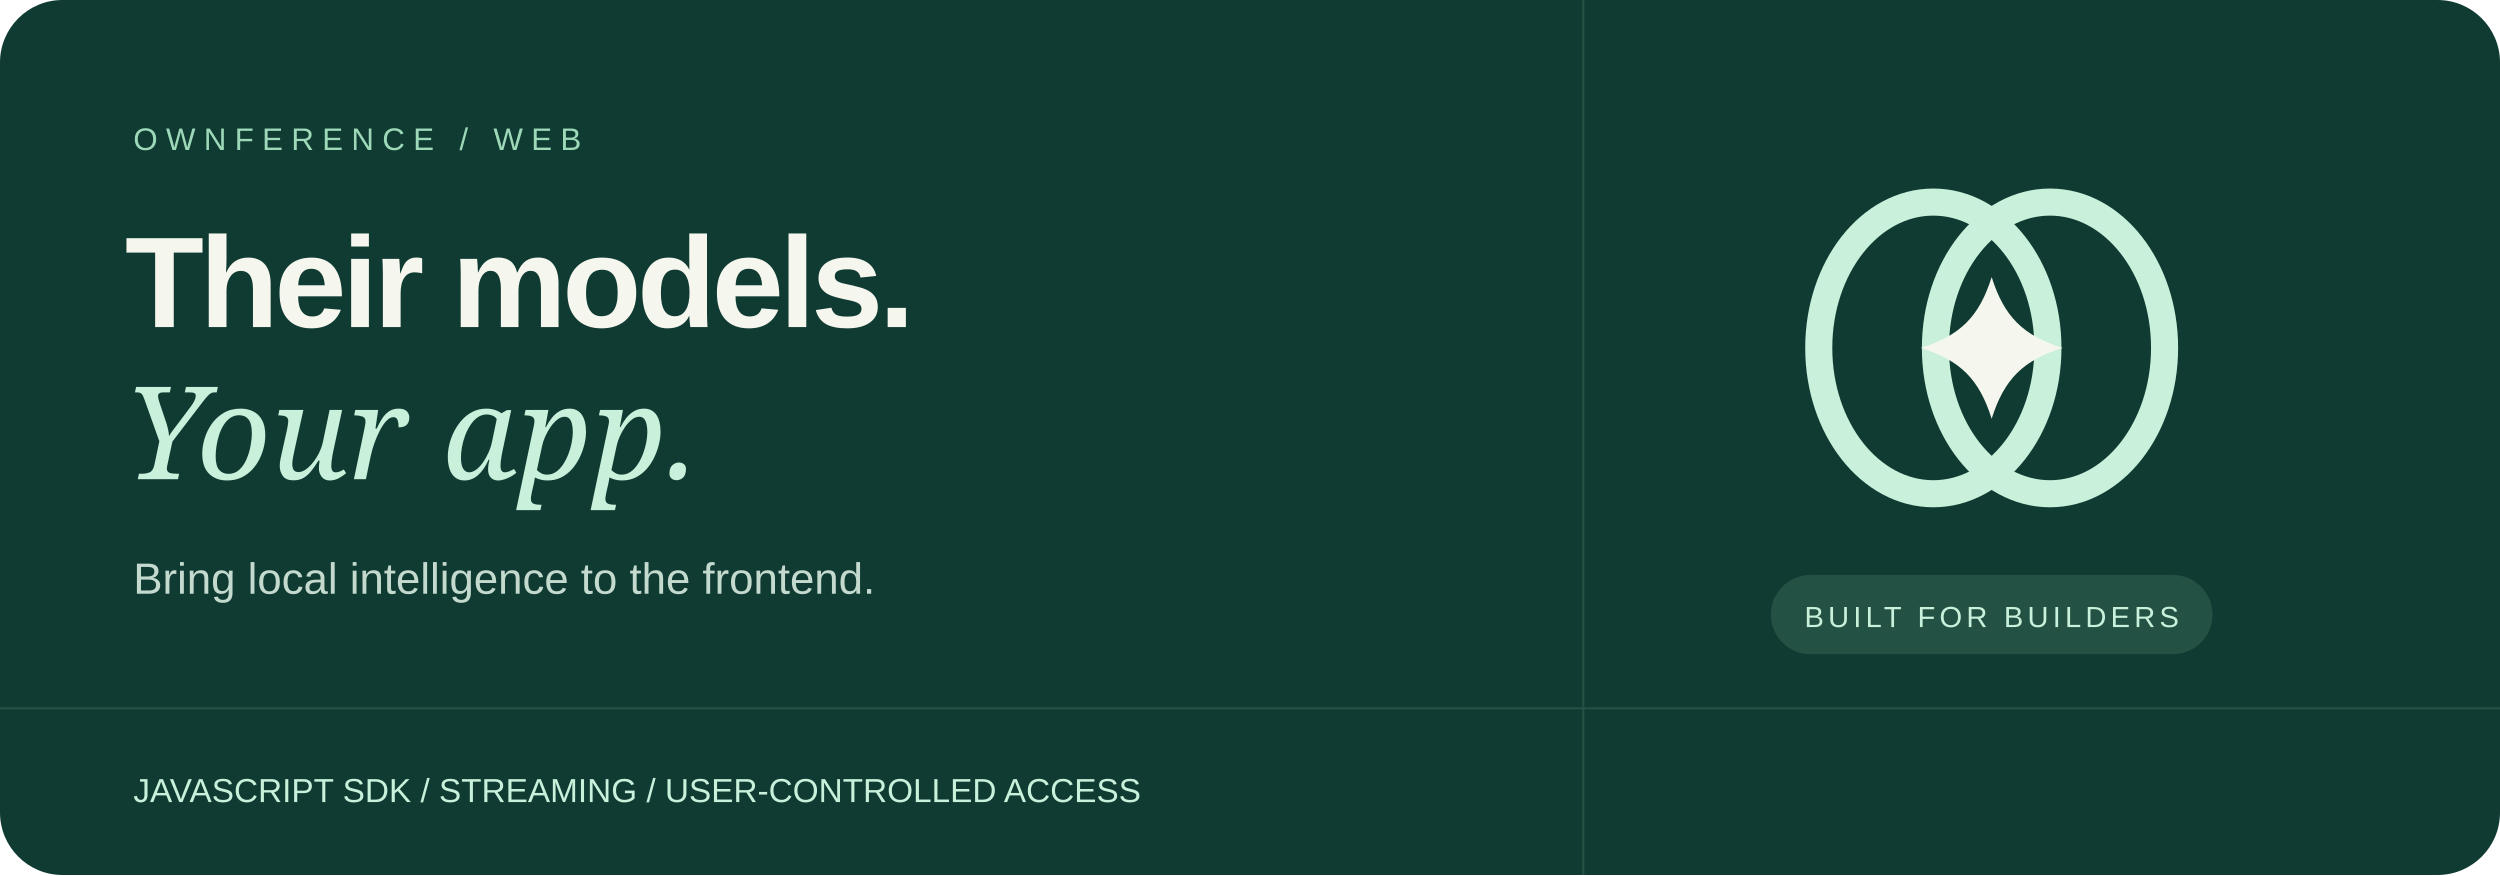
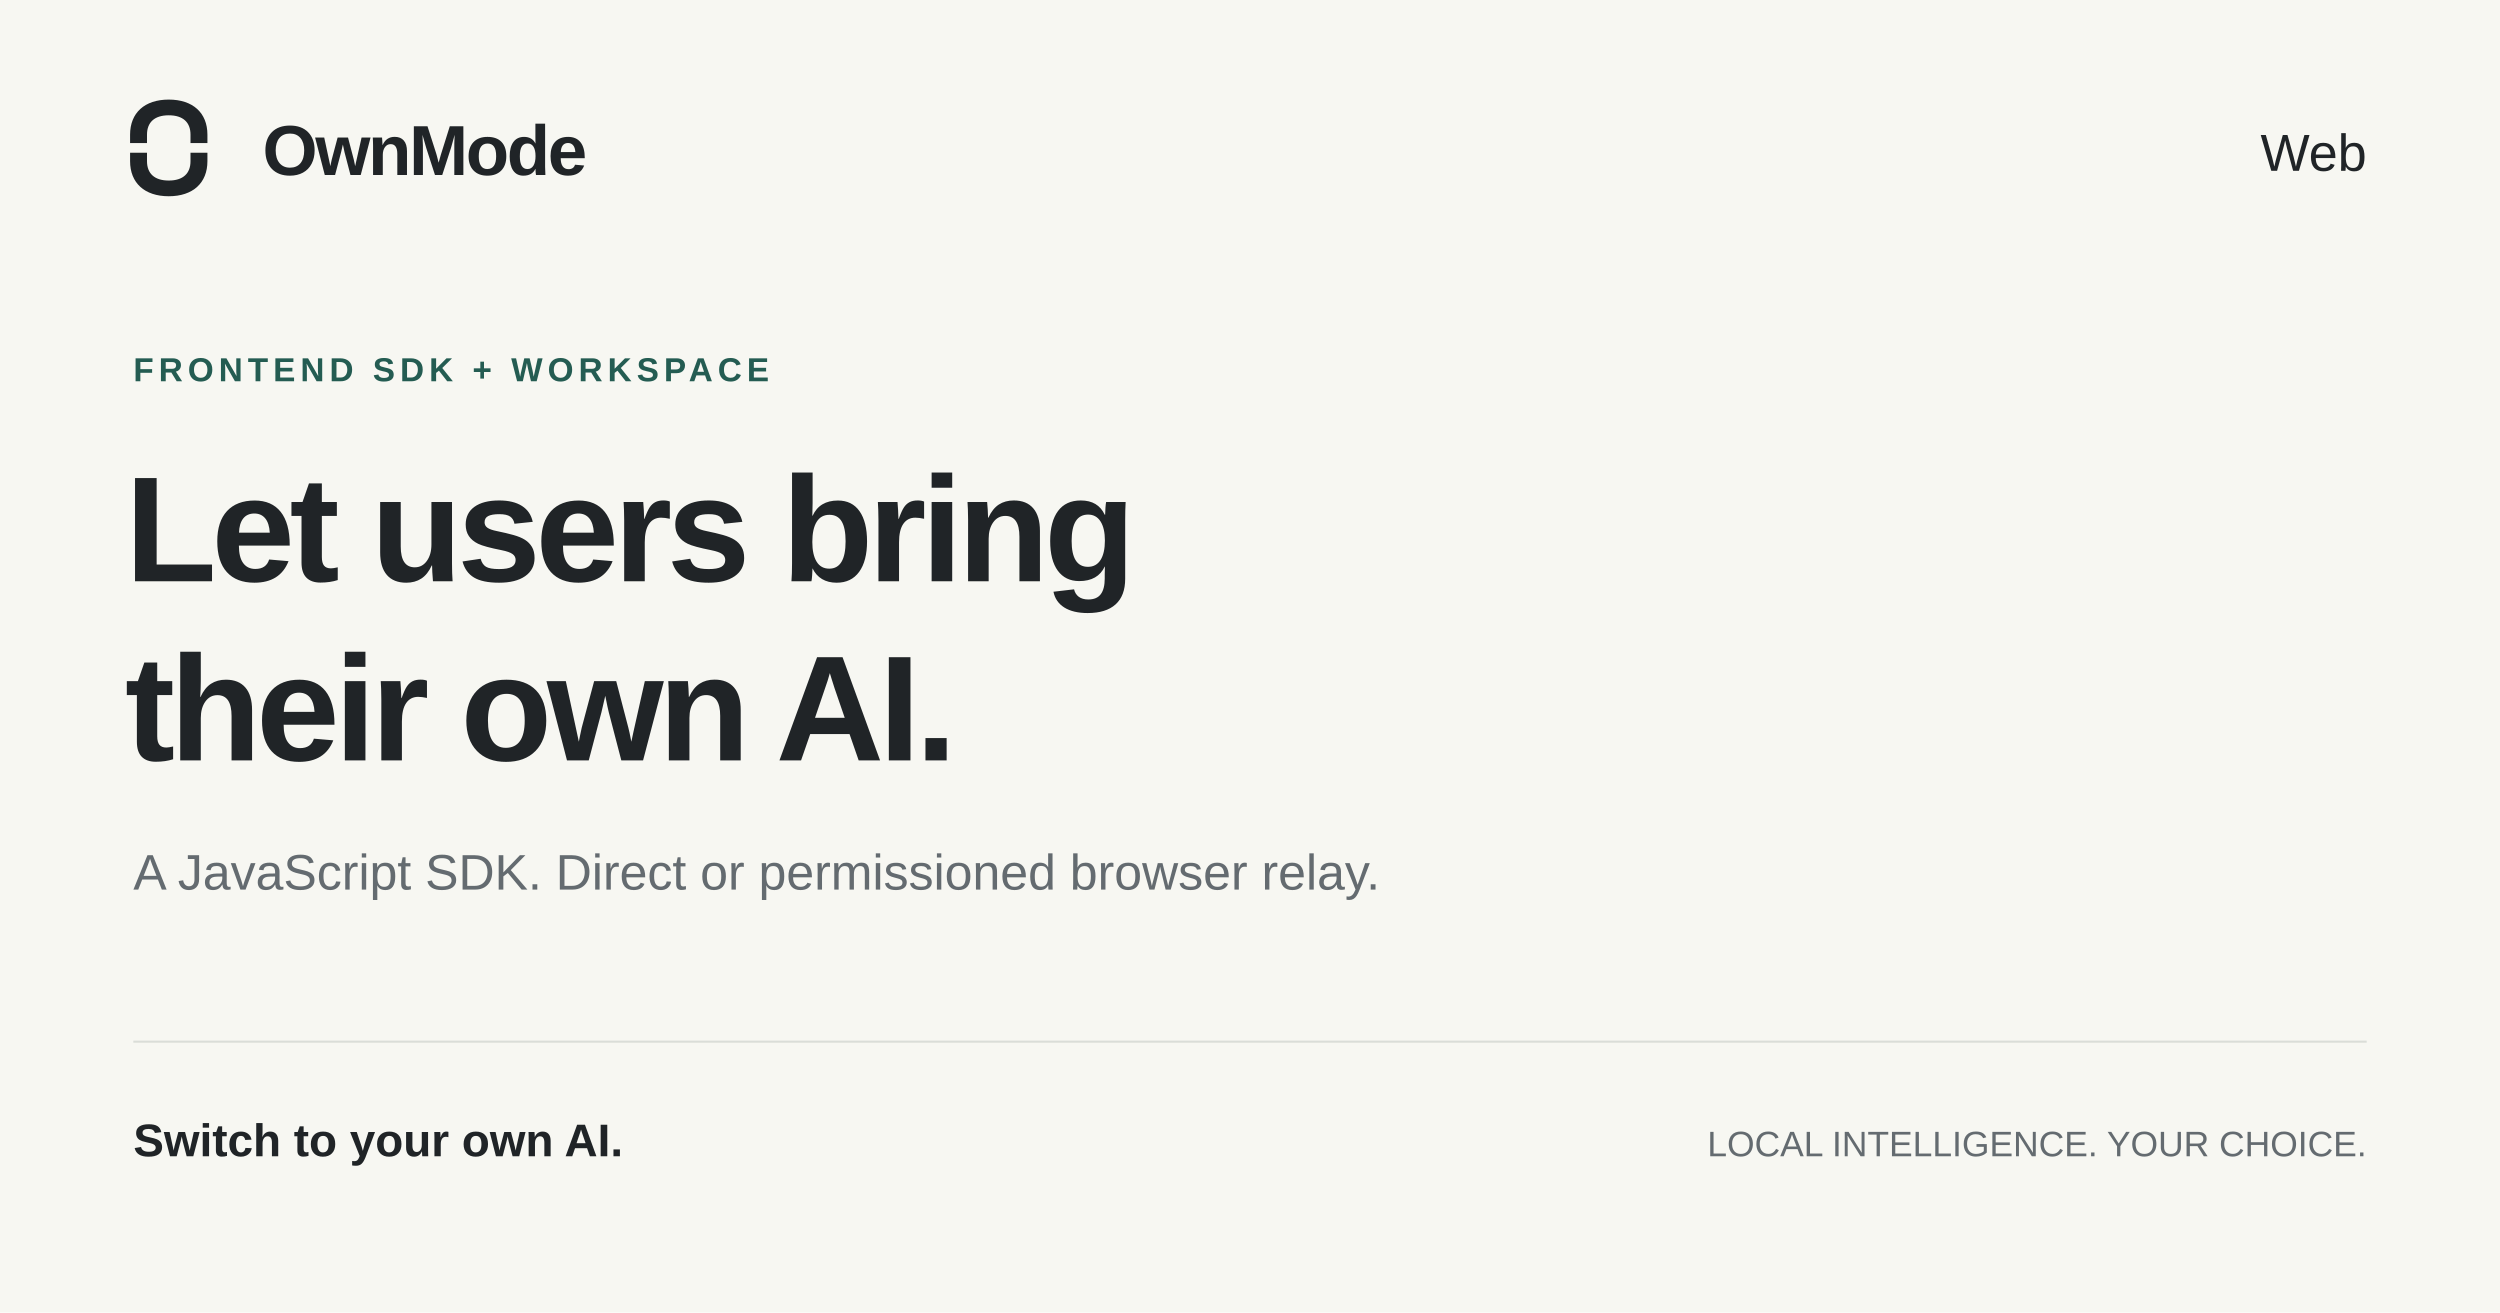
- <svg xmlns="http://www.w3.org/2000/svg" viewBox="0 0 1200 420" role="img" aria-labelledby="title desc">
-   <rect width="1200" height="420" rx="30" fill="#103b32" />
-   <path d="M760 0v420M0 340h1200" stroke="#235245" />
-   <text x="64" y="72" font-family="Arial,sans-serif" font-size="15" letter-spacing="4" fill="#9dd9b9">OWNFERENCE / WEB</text>
-   <text x="60" y="157" font-family="Arial,sans-serif" font-size="62" font-weight="700" letter-spacing="-2" fill="#f5f7ef">Their models.</text>
-   <text x="60" y="230" font-family="Georgia,serif" font-size="62" font-style="italic" fill="#c8f0da">Your app.</text>
-   <text x="64" y="285" font-family="Arial,sans-serif" font-size="21" fill="#c5dacf">Bring local intelligence to the frontend.</text>
-   <text x="64" y="385" font-family="Arial,sans-serif" font-size="16" fill="#c8f0da">JAVASCRIPT SDK  /  STREAMING  /  USER-CONTROLLED ACCESS</text>
-   <g fill="none" stroke="#c8f0da" stroke-width="13">
-     <ellipse cx="928" cy="167" rx="55" ry="70" />
-     <ellipse cx="984" cy="167" rx="55" ry="70" />
+ <svg xmlns="http://www.w3.org/2000/svg" width="1200" height="630" viewBox="0 0 1200 630" role="img" aria-labelledby="title desc">
+   <rect width="1200" height="630" fill="#F7F7F2" />
+   <g transform="translate(52 42) scale(.58)" fill="#202427">
+     <path d="M18 46v-7C18 21 30 10 50 10s32 11 32 29v7H68v-7c0-10-6-16-18-16s-18 6-18 16v7H18zm0 8h14v7c0 10 6 16 18 16s18-6 18-16v-7h14v7c0 18-12 29-32 29S18 79 18 61v-7z" />
  </g>
-   <path d="M956 133c6 19 15 28 34 34-19 6-28 15-34 34-6-19-15-28-34-34 19-6 28-15 34-34Z" fill="#f5f7ef" />
-   <rect x="850" y="276" width="212" height="38" rx="19" fill="#235245" />
-   <text x="956" y="301" text-anchor="middle" font-family="Arial,sans-serif" font-size="14" letter-spacing="2" fill="#c8f0da">BUILT FOR BUILDERS</text>
+   <g font-family="Arial, Helvetica, sans-serif" fill="#202427">
+     <text x="126" y="84" font-size="34" font-weight="700" letter-spacing="-1.1">OwnMode</text>
+     <text x="1136" y="82" text-anchor="end" font-size="25">Web</text>
+     <text x="64" y="183" font-size="16" font-weight="700" letter-spacing="2.4" fill="#245C52">FRONTEND SDK + WORKSPACE</text>
+     <text x="60" y="279" font-size="72" font-weight="700" letter-spacing="-2.5">Let users bring</text>
+     <text x="60" y="365" font-size="72" font-weight="700" letter-spacing="-2.5">their own AI.</text>
+     <text x="64" y="427" font-size="24" fill="#646B70">A JavaScript SDK. Direct or permissioned browser relay.</text>
+     <path d="M64 500h1072" stroke="#DADDD8" />
+     <text x="64" y="555" font-size="22" font-weight="700">Switch to your own AI.</text>
+     <text x="1136" y="555" text-anchor="end" font-size="17" fill="#646B70">LOCAL INTELLIGENCE. YOUR CHOICE.</text>
+   </g>
</svg>
